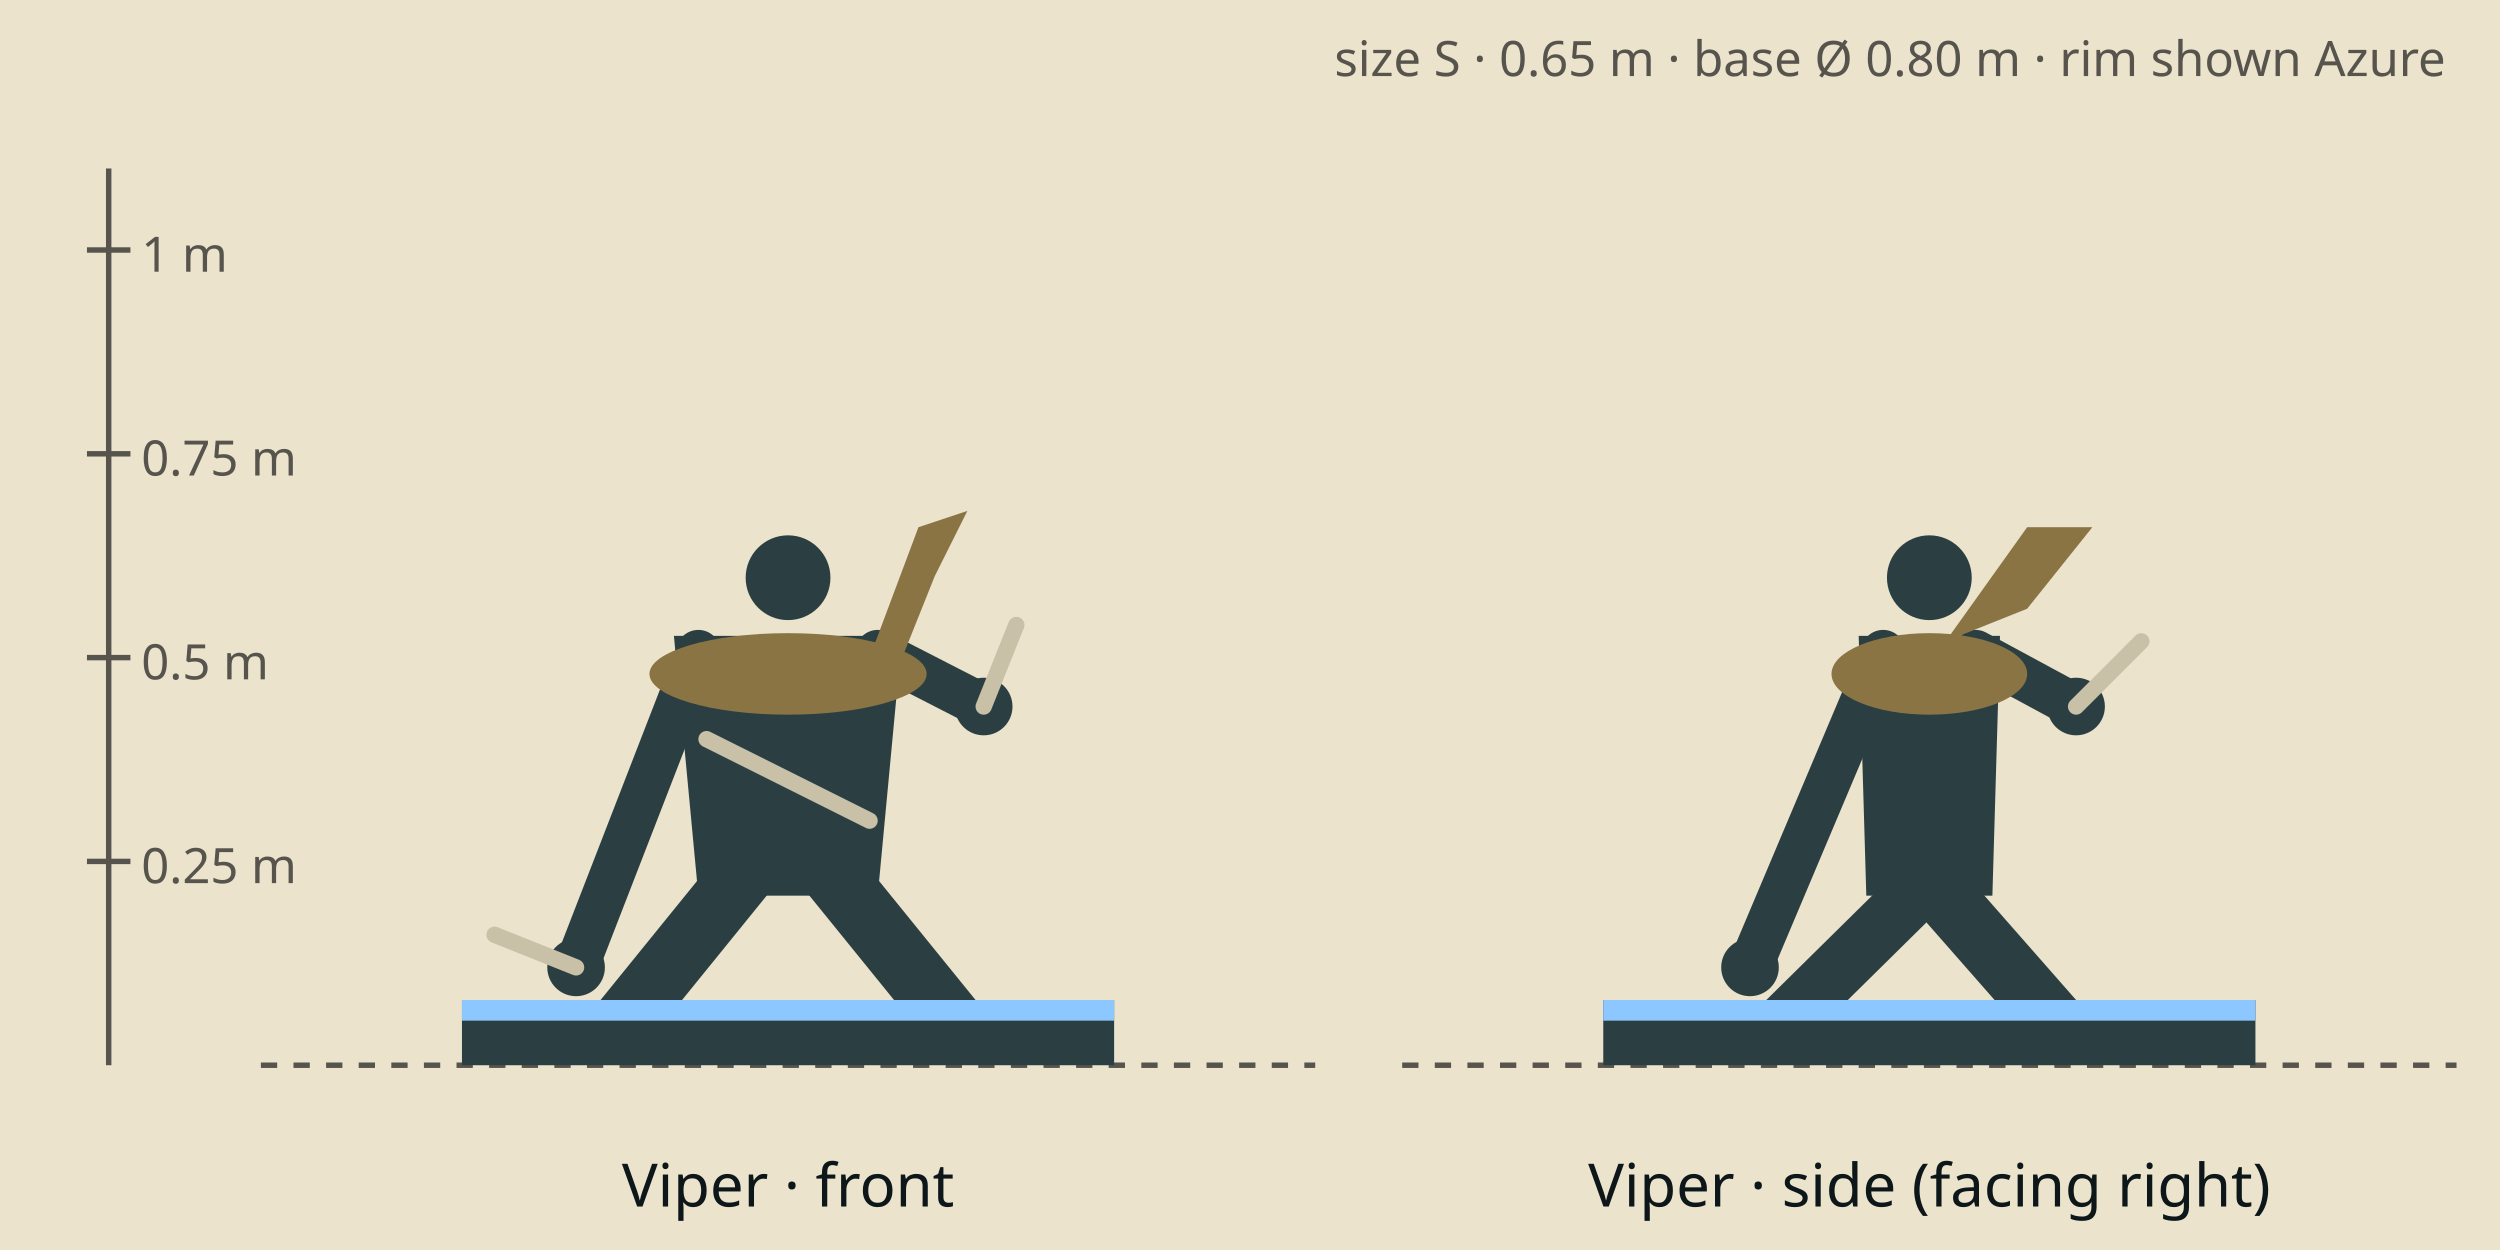
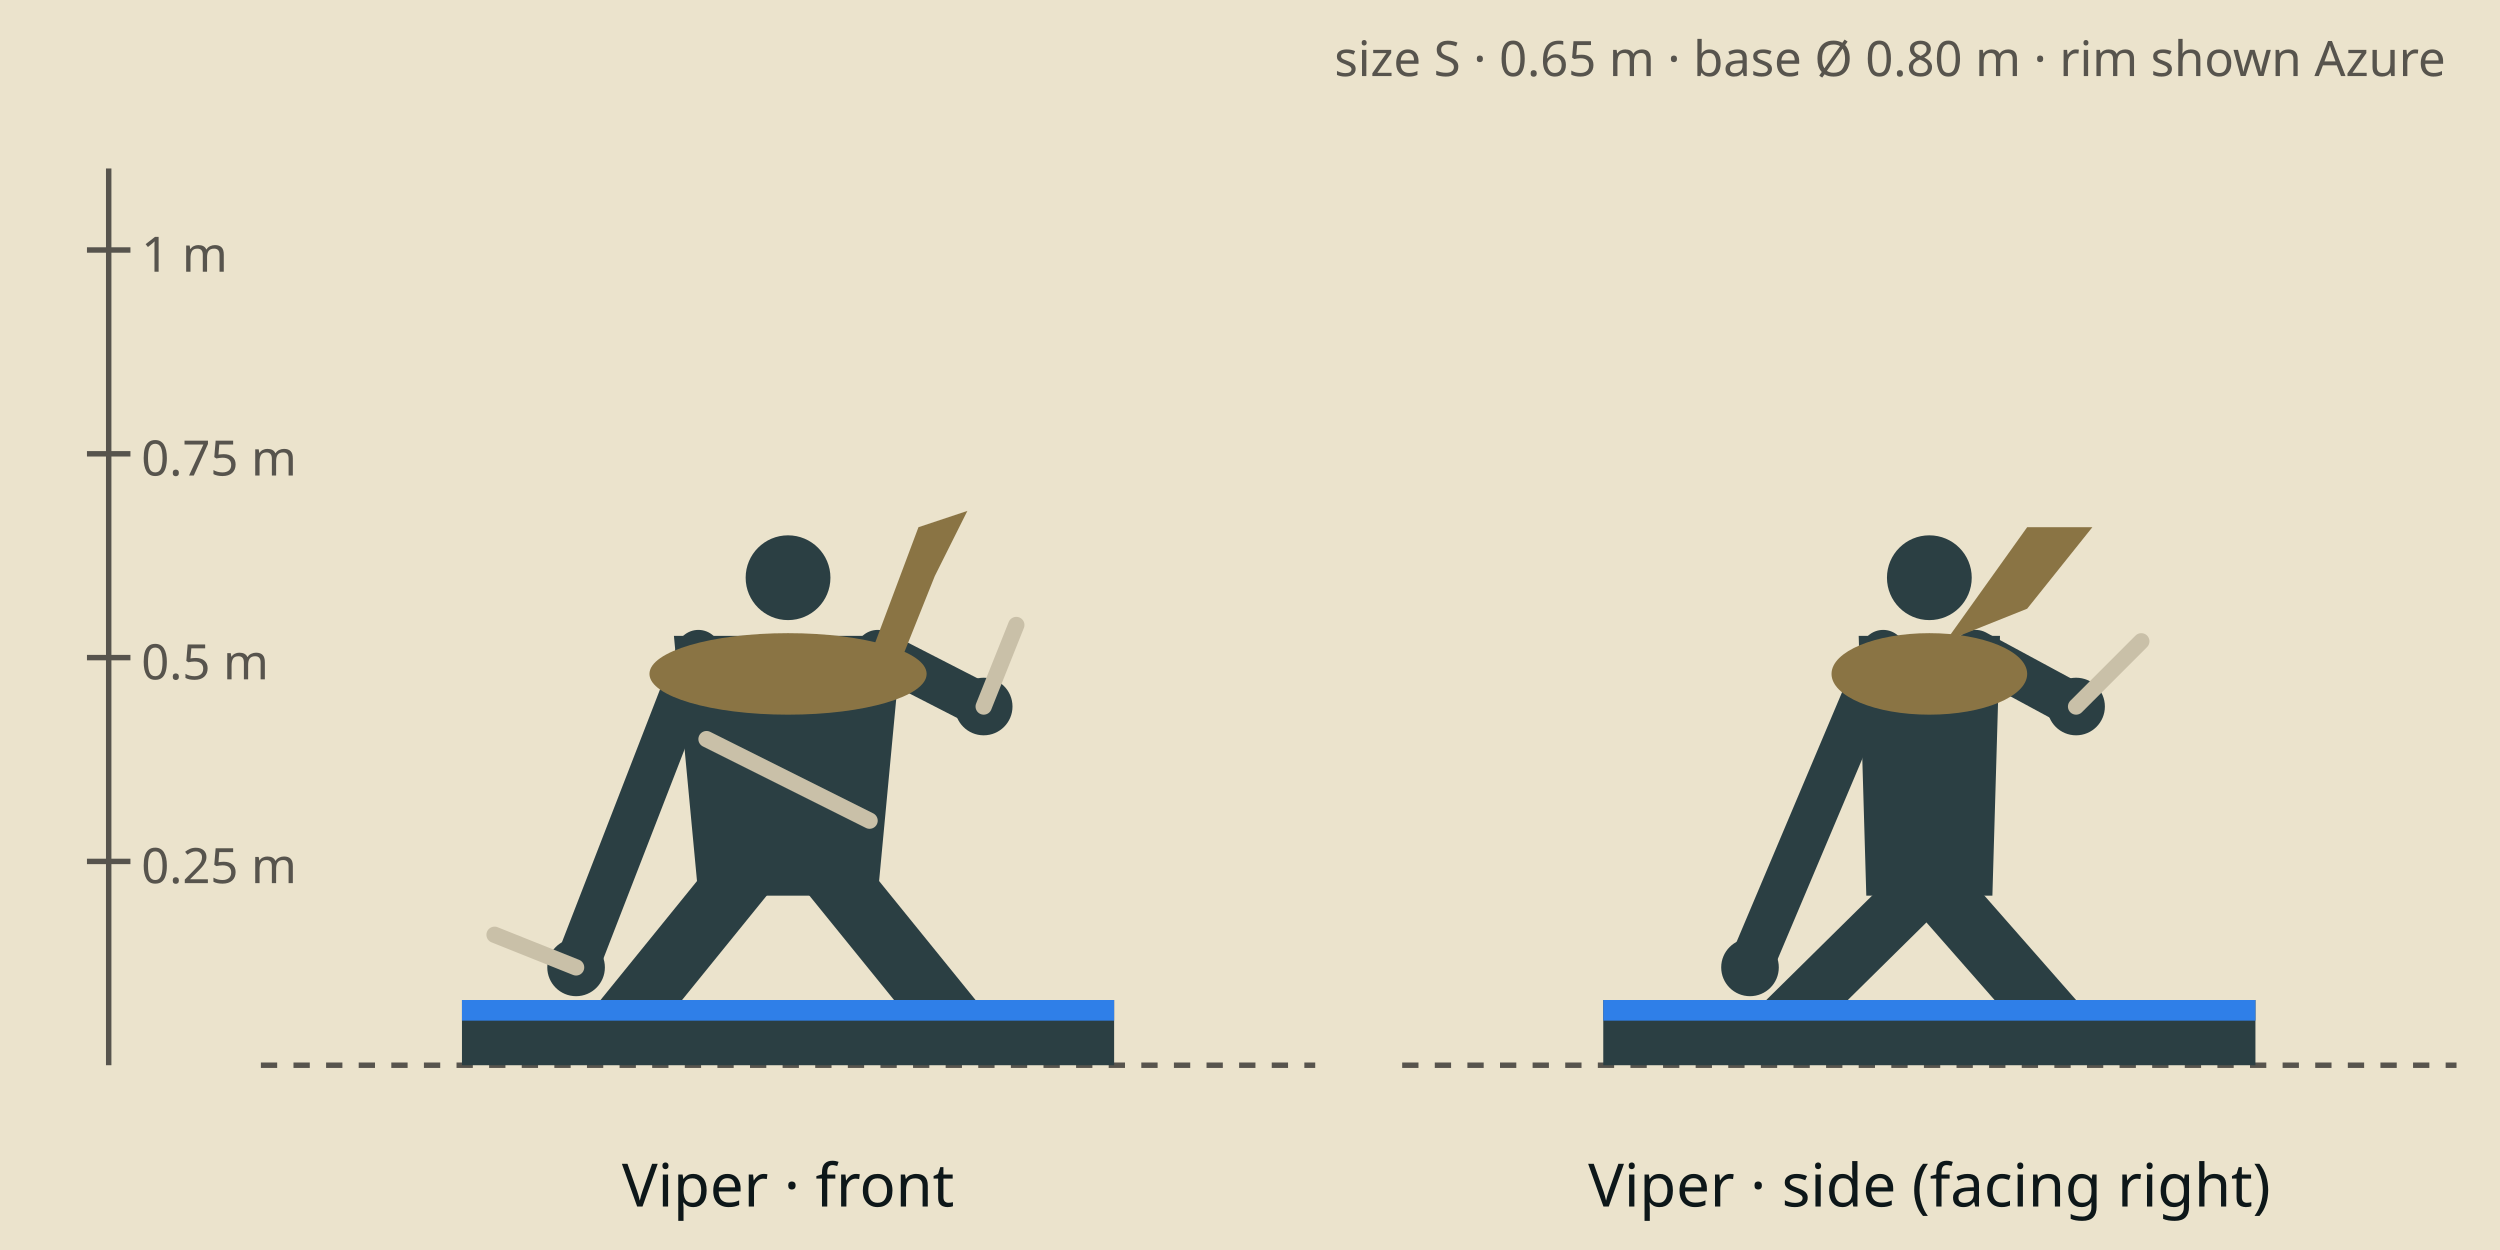
<svg xmlns="http://www.w3.org/2000/svg" width="460" height="230" viewBox="0 0 460 230" font-family="sans-serif" font-size="11">
  <rect width="100%" height="100%" fill="#ebe3cc" />
  <line x1="20" y1="196.0" x2="20" y2="31.0" stroke="#57544d" stroke-width="1" />
  <line x1="16" y1="158.5" x2="24" y2="158.5" stroke="#57544d" />
  <text x="26" y="162.5" fill="#57544d" font-size="9">0.25 m</text>
  <line x1="16" y1="121.0" x2="24" y2="121.0" stroke="#57544d" />
  <text x="26" y="125.0" fill="#57544d" font-size="9">0.5 m</text>
  <line x1="16" y1="83.5" x2="24" y2="83.5" stroke="#57544d" />
  <text x="26" y="87.5" fill="#57544d" font-size="9">0.75 m</text>
  <line x1="16" y1="46.0" x2="24" y2="46.0" stroke="#57544d" />
  <text x="26" y="50.0" fill="#57544d" font-size="9">1 m</text>
  <line x1="48.0" y1="196.0" x2="242.0" y2="196.0" stroke="#57544d" stroke-dasharray="3 3" />
  <rect x="85.0" y="184.0" width="120.0" height="12.0" fill="#2b3f43" />
-   <rect x="85.0" y="184.0" width="120.0" height="3.8" fill="#8cc8ff" />
+   <rect x="85.0" y="184.0" width="120.0" height="3.8" fill="#2F7FE8" />
  <polygon points="128.5,161.8 143.5,161.8 125.5,184.0 110.5,184.0" fill="#2b3f43" />
  <polygon points="146.5,161.8 161.5,161.8 179.5,184.0 164.5,184.0" fill="#2b3f43" />
  <polygon points="128.5,164.8 161.5,164.8 166.0,117.0 124.0,117.0" fill="#2b3f43" />
  <line x1="128.5" y1="120.0" x2="106.0" y2="178.0" stroke="#2b3f43" stroke-width="8.2" stroke-linecap="round" />
  <circle cx="106.0" cy="178.0" r="5.3" fill="#2b3f43" />
  <line x1="161.5" y1="120.0" x2="181.0" y2="130.0" stroke="#2b3f43" stroke-width="8.2" stroke-linecap="round" />
  <circle cx="181.0" cy="130.0" r="5.3" fill="#2b3f43" />
  <circle cx="145.0" cy="106.3" r="7.8" fill="#2b3f43" />
  <ellipse cx="145.0" cy="124.0" rx="25.5" ry="7.5" fill="#8a7444" />
  <polygon points="160.0,121.0 169.0,97.0 178.0,94.0 172.0,106.0 166.0,121.0" fill="#8a7444" />
  <line x1="181.0" y1="130.0" x2="187.0" y2="115.0" stroke="#c9c0a8" stroke-width="3.0" stroke-linecap="round" />
  <line x1="106.0" y1="178.0" x2="91.0" y2="172.0" stroke="#c9c0a8" stroke-width="3.0" stroke-linecap="round" />
  <line x1="130.0" y1="136.0" x2="160.0" y2="151.0" stroke="#c9c0a8" stroke-width="3.0" stroke-linecap="round" />
  <text x="145.0" y="222" text-anchor="middle" fill="#0d1719">Viper · front</text>
  <line x1="258.0" y1="196.0" x2="452.0" y2="196.0" stroke="#57544d" stroke-dasharray="3 3" />
  <rect x="295.0" y="184.0" width="120.0" height="12.0" fill="#2b3f43" />
-   <rect x="295.0" y="184.0" width="120.0" height="3.8" fill="#8cc8ff" />
+   <rect x="295.0" y="184.0" width="120.0" height="3.8" fill="#2F7FE8" />
  <polygon points="347.5,161.8 362.5,161.8 382.0,184.0 367.0,184.0" fill="#2b3f43" />
  <polygon points="347.5,161.8 362.5,161.8 340.0,184.0 325.0,184.0" fill="#2b3f43" />
  <polygon points="343.4,164.8 366.6,164.8 368.0,117.0 342.0,117.0" fill="#2b3f43" />
  <line x1="346.5" y1="120.0" x2="322.0" y2="178.0" stroke="#2b3f43" stroke-width="8.2" stroke-linecap="round" />
  <circle cx="322.0" cy="178.0" r="5.3" fill="#2b3f43" />
  <line x1="363.5" y1="120.0" x2="382.0" y2="130.0" stroke="#2b3f43" stroke-width="8.2" stroke-linecap="round" />
  <circle cx="382.0" cy="130.0" r="5.3" fill="#2b3f43" />
  <circle cx="355.0" cy="106.3" r="7.8" fill="#2b3f43" />
  <ellipse cx="355.0" cy="124.0" rx="18.0" ry="7.5" fill="#8a7444" />
  <polygon points="358.0,118.0 373.0,97.0 385.0,97.0 373.0,112.0" fill="#8a7444" />
  <line x1="382.0" y1="130.0" x2="394.0" y2="118.0" stroke="#c9c0a8" stroke-width="3.0" stroke-linecap="round" />
  <text x="355.0" y="222" text-anchor="middle" fill="#0d1719">Viper · side (facing right)</text>
  <text x="450" y="14" text-anchor="end" fill="#57544d" font-size="9">size S · 0.65 m · base Ø 0.80 m · rim shown Azure</text>
</svg>
